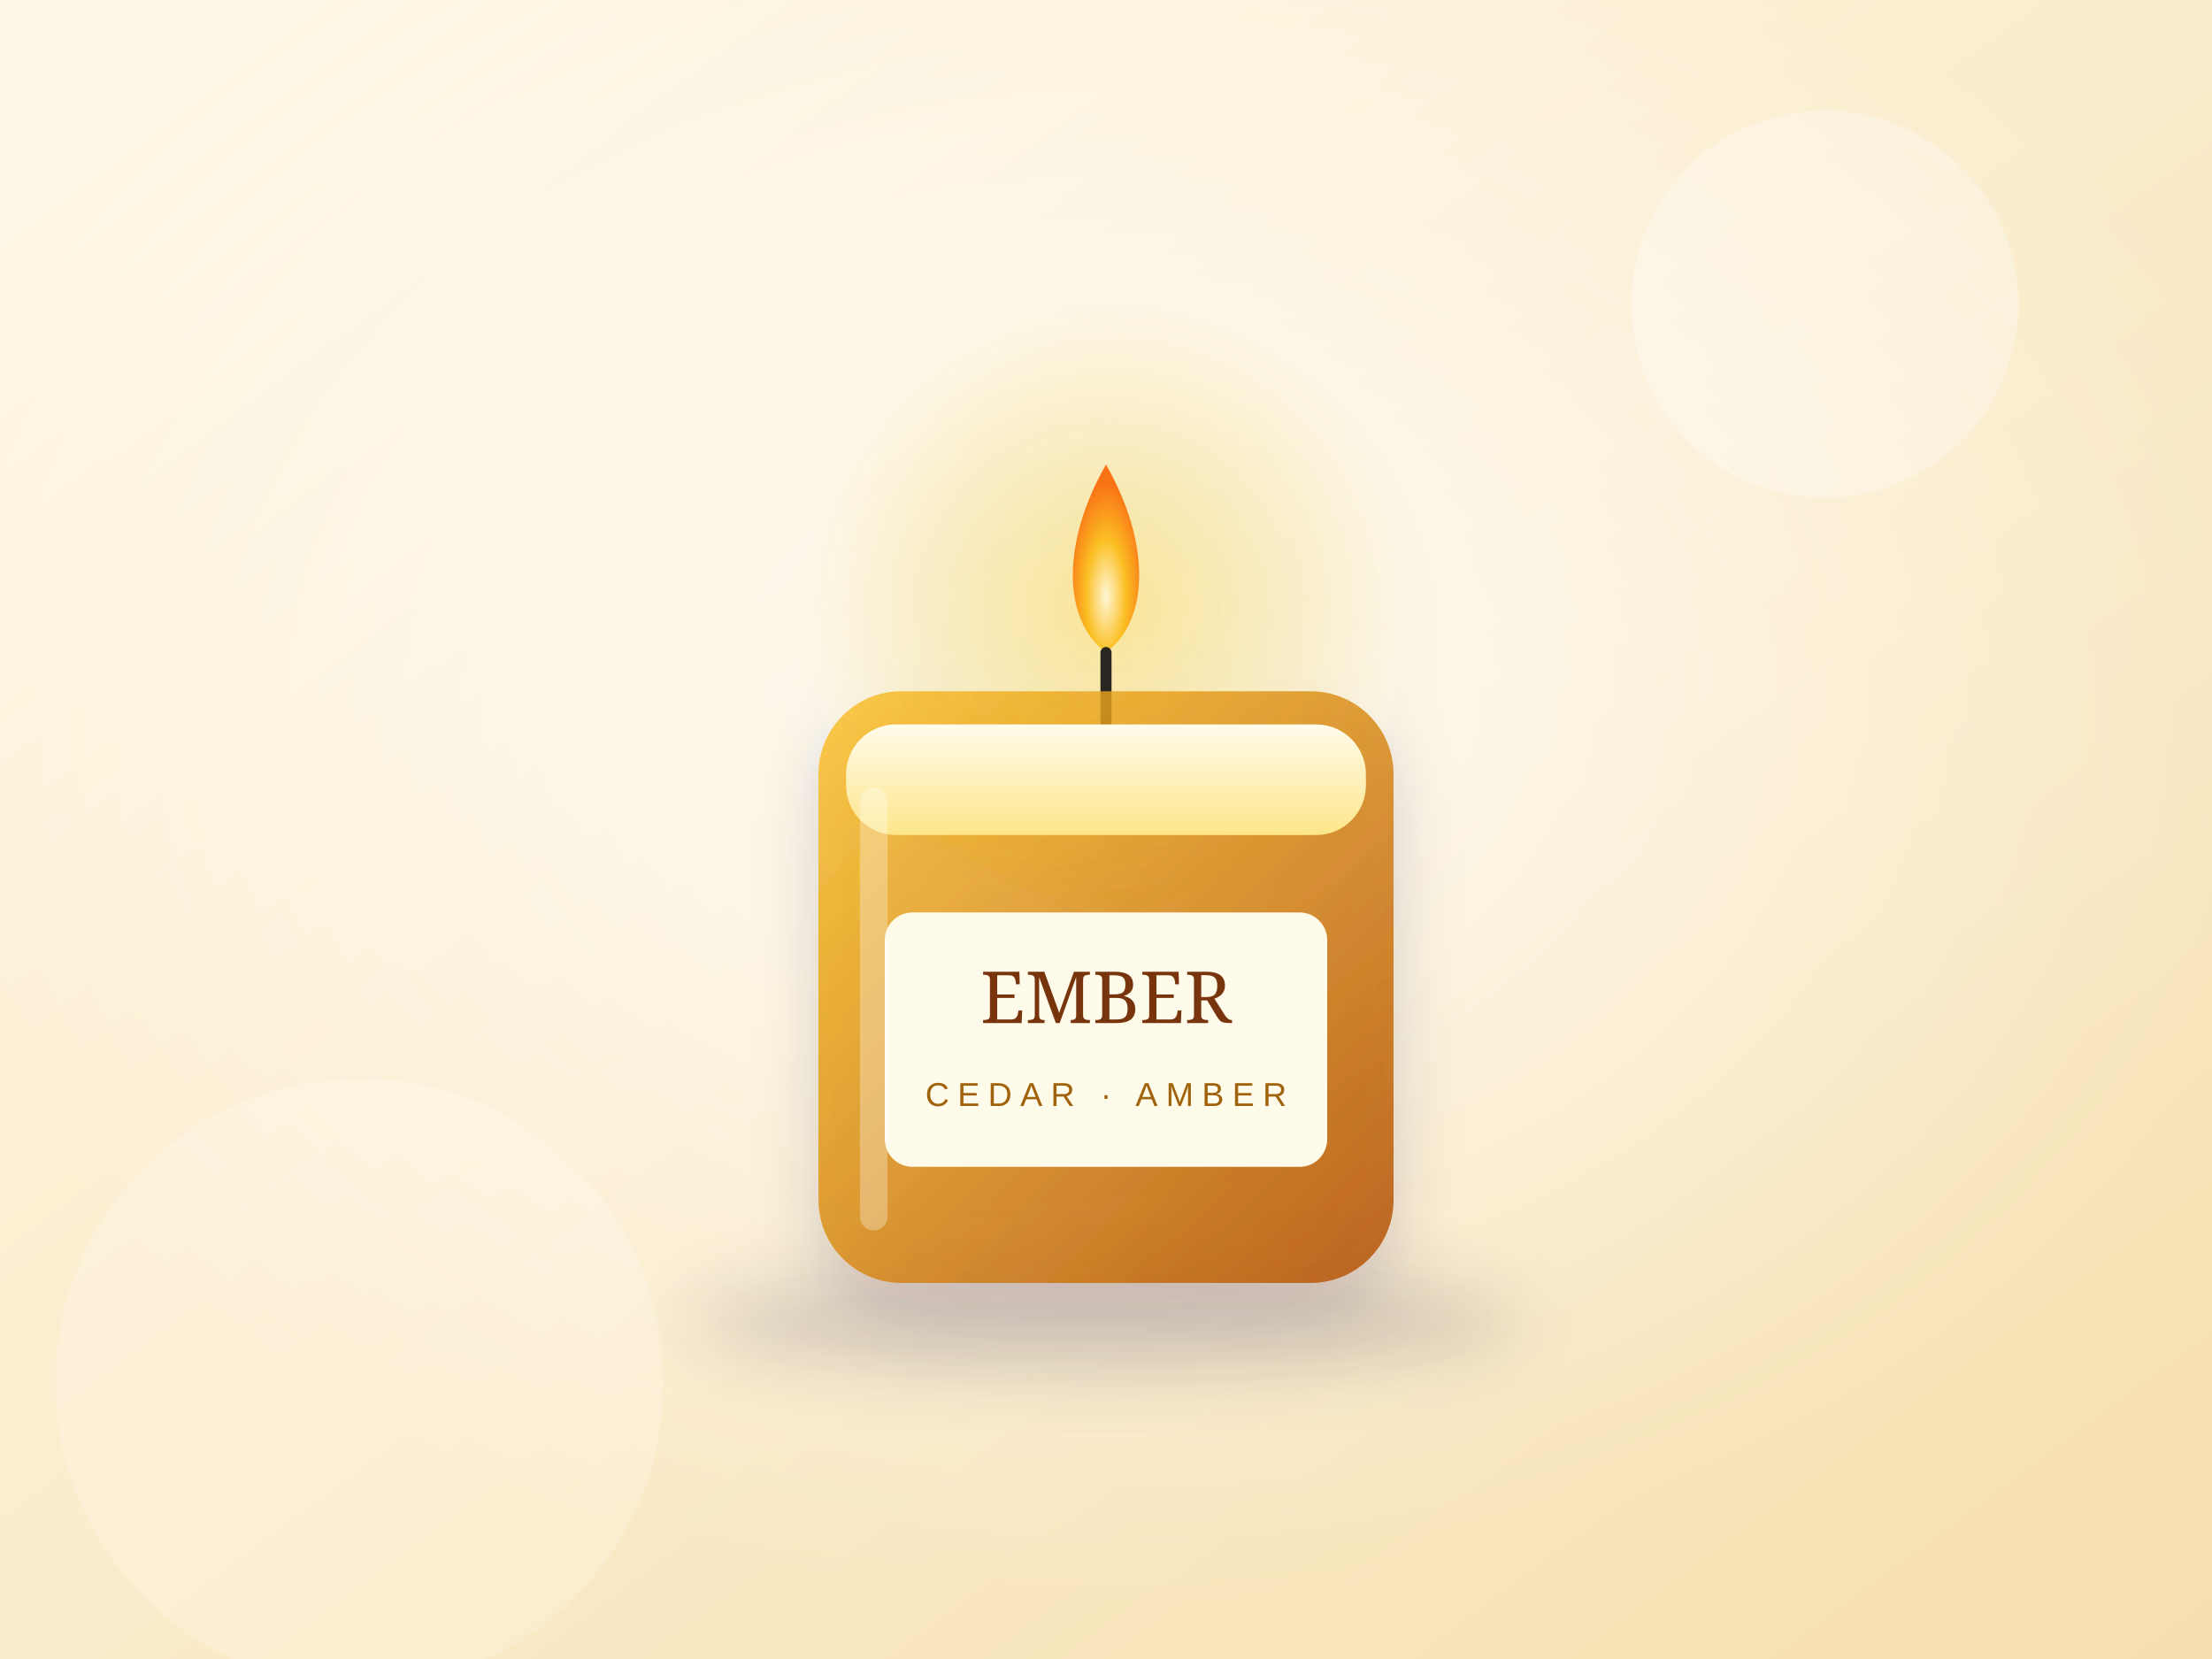
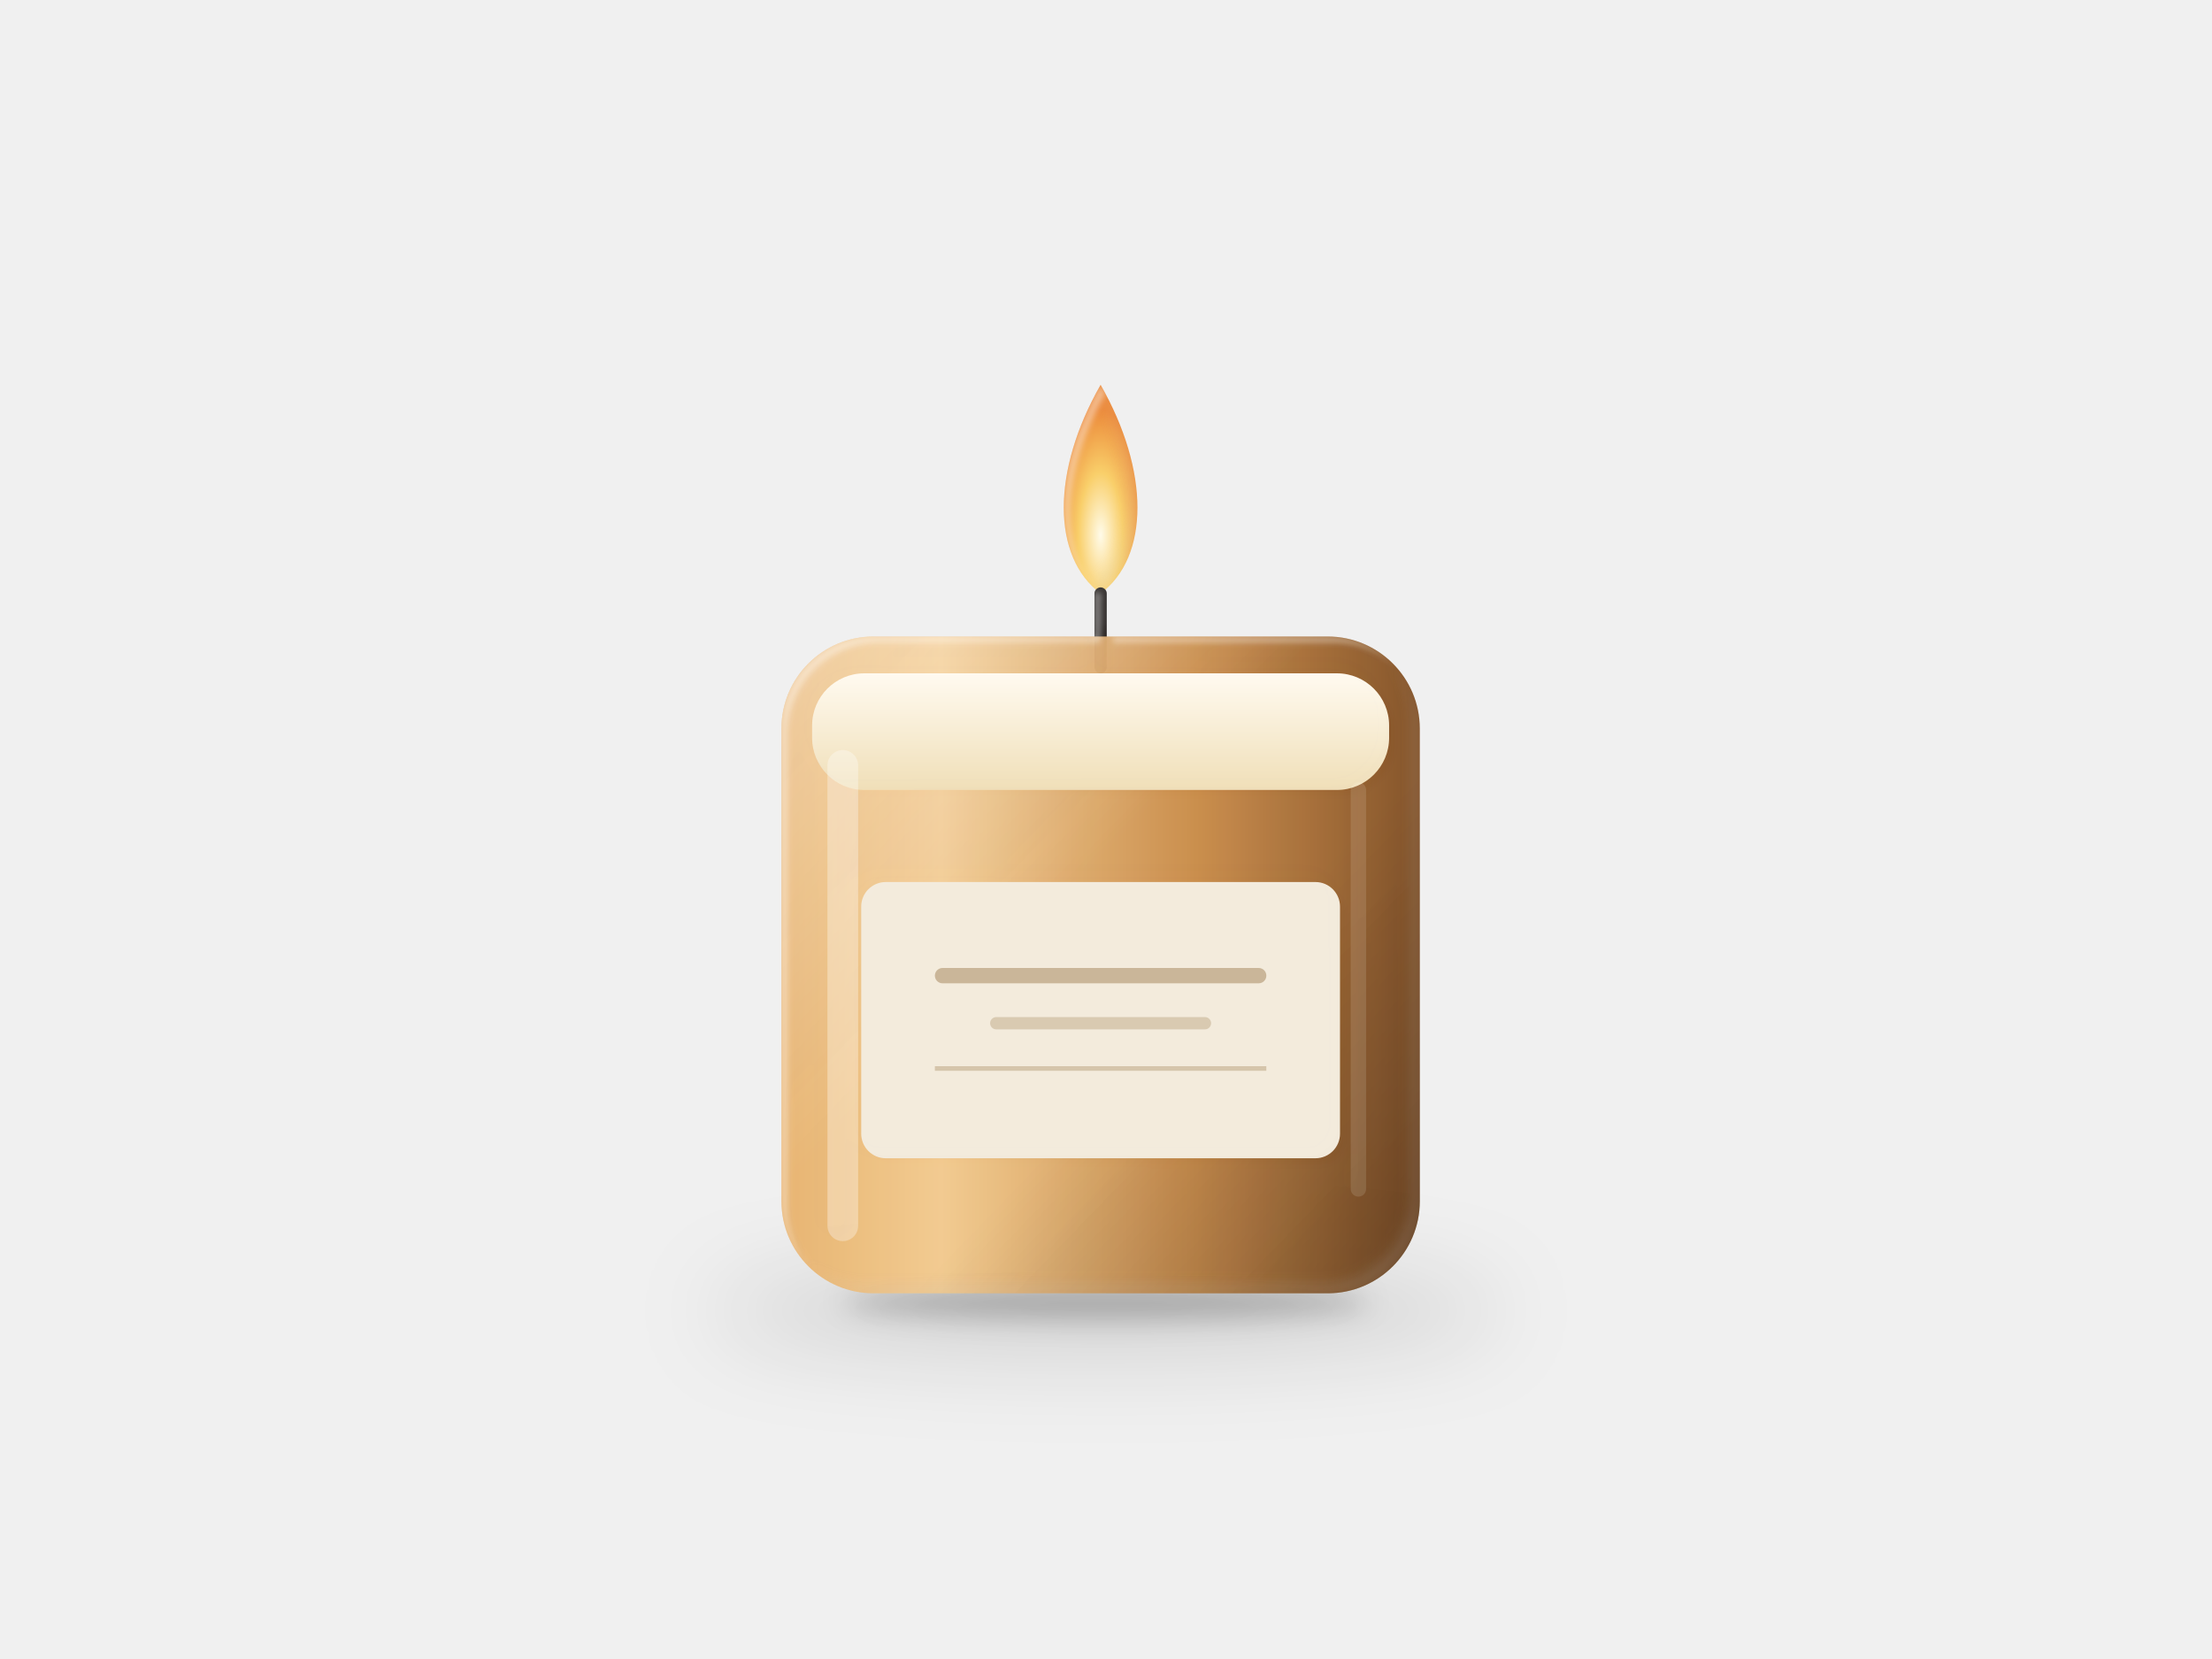
<svg xmlns="http://www.w3.org/2000/svg" viewBox="0 0 800 600" width="800" height="600">
  <defs>
-     <linearGradient id="bg" x1="0" y1="0" x2="1" y2="1">
-       <stop offset="0" stop-color="#fff8e8" />
-       <stop offset="1" stop-color="#f6dfae" />
+     <linearGradient id="key" x1="0" y1="0" x2="1" y2="1">
+       <stop offset="0" stop-color="#fff" stop-opacity=".34" />
+       <stop offset=".42" stop-color="#fff" stop-opacity="0" />
+       <stop offset=".6" stop-color="#000" stop-opacity="0" />
+       <stop offset="1" stop-color="#000" stop-opacity=".24" />
    </linearGradient>
-     <radialGradient id="spot" cx="0.5" cy="0.42" r="0.55">
-       <stop offset="0" stop-color="#fff" stop-opacity="0.75" />
-       <stop offset="1" stop-color="#fff" stop-opacity="0" />
-     </radialGradient>
-     <filter id="soft" x="-50%" y="-50%" width="200%" height="200%">
-       <feGaussianBlur stdDeviation="12" />
+     <linearGradient id="alu" x1="0" y1="0" x2="1" y2="1">
+       <stop offset="0" stop-color="#f2f2f4" />
+       <stop offset="0.35" stop-color="#d4d5d9" />
+       <stop offset="0.55" stop-color="#e9e9ec" />
+       <stop offset="1" stop-color="#a9abb1" />
+     </linearGradient>
+     <filter id="studio" filterUnits="userSpaceOnUse" x="60" y="40" width="680" height="520" color-interpolation-filters="sRGB">
+       <feOffset in="SourceAlpha" dx="2" dy="2" result="a" />
+       <feComposite in="SourceAlpha" in2="a" operator="out" result="b" />
+       <feGaussianBlur in="b" stdDeviation="0.9" result="c" />
+       <feComposite in="c" in2="SourceAlpha" operator="in" result="d" />
+       <feFlood flood-color="#fff" flood-opacity=".42" />
+       <feComposite in2="d" operator="in" result="spec" />
+       <feOffset in="SourceAlpha" dx="-2.5" dy="-2.5" result="e" />
+       <feComposite in="SourceAlpha" in2="e" operator="out" result="f" />
+       <feGaussianBlur in="f" stdDeviation="2" result="g" />
+       <feComposite in="g" in2="SourceAlpha" operator="in" result="h" />
+       <feFlood flood-color="#cdd3dd" flood-opacity=".2" />
+       <feComposite in2="h" operator="in" result="rim" />
+       <feMerge>
+         <feMergeNode in="SourceGraphic" />
+         <feMergeNode in="spec" />
+         <feMergeNode in="rim" />
+       </feMerge>
    </filter>
-     <filter id="lift" x="-20%" y="-20%" width="140%" height="140%">
-       <feDropShadow dx="0" dy="10" stdDeviation="12" flood-color="#1e1b4b" flood-opacity="0.18" />
+     <filter id="contact" x="-15%" y="-300%" width="130%" height="700%">
+       <feGaussianBlur stdDeviation="5" />
    </filter>
-     <linearGradient id="jar" x1="0" y1="0" x2="1" y2="1">
-       <stop offset="0" stop-color="#fbbf24cc" />
-       <stop offset="1" stop-color="#b45309dd" />
+     <filter id="ambient" x="-30%" y="-300%" width="160%" height="700%">
+       <feGaussianBlur stdDeviation="16" />
+     </filter>
+     <linearGradient id="jar" x1="0" y1="0" x2="1" y2="0">
+       <stop offset="0" stop-color="#e7b06a" />
+       <stop offset="0.25" stop-color="#f2c88a" />
+       <stop offset="0.65" stop-color="#c88843" />
+       <stop offset="1" stop-color="#7d4a1d" />
    </linearGradient>
    <linearGradient id="wax" x1="0" y1="0" x2="0" y2="1">
-       <stop offset="0" stop-color="#fffbeb" />
-       <stop offset="1" stop-color="#fde68a" />
+       <stop offset="0" stop-color="#fffaf0" />
+       <stop offset="1" stop-color="#f0dfb8" />
    </linearGradient>
-     <radialGradient id="flame" cx="0.5" cy="0.7" r="0.6">
-       <stop offset="0" stop-color="#fff7d6" />
-       <stop offset="0.5" stop-color="#fbbf24" />
-       <stop offset="1" stop-color="#f97316" />
-     </radialGradient>
-     <radialGradient id="glow" cx="0.5" cy="0.5" r="0.5">
-       <stop offset="0" stop-color="#fde68a" stop-opacity="0.8" />
-       <stop offset="1" stop-color="#fde68a" stop-opacity="0" />
+     <radialGradient id="flame" cx="0.5" cy="0.72" r="0.6">
+       <stop offset="0" stop-color="#fffbe9" />
+       <stop offset="0.5" stop-color="#f9cf6a" />
+       <stop offset="1" stop-color="#ec8a3a" />
    </radialGradient>
  </defs>
-   <rect width="800" height="600" fill="url(#bg)" />
-   <rect width="800" height="600" fill="url(#spot)" />
-   <circle cx="660" cy="110" r="70" fill="#fff" opacity="0.28" />
-   <circle cx="130" cy="500" r="110" fill="#fff" opacity="0.18" />
-   <ellipse cx="400" cy="478" rx="150" ry="20" fill="#1e1b4b" opacity="0.16" filter="url(#soft)" />
-   <g filter="url(#lift)">
-     <circle cx="400" cy="220" r="110" fill="url(#glow)" />
-     <path d="M400 168 C384 196 384 224 400 236 C416 224 416 196 400 168 Z" fill="url(#flame)" />
-     <path d="M400 236 v26" stroke="#292524" stroke-width="4" stroke-linecap="round" />
-     <rect x="296" y="250" width="208" height="214" rx="30" fill="url(#jar)" />
-     <rect x="306" y="262" width="188" height="40" rx="18" fill="url(#wax)" />
-     <rect x="320" y="330" width="160" height="92" rx="10" fill="#fffbeb" />
-     <text x="400" y="370" text-anchor="middle" font-family="Georgia, serif" font-size="26" fill="#78350f">EMBER</text>
-     <text x="400" y="400" text-anchor="middle" font-family="Arial, sans-serif" font-size="12" letter-spacing="3" fill="#a16207">CEDAR · AMBER</text>
-     <path d="M316 290 v150" stroke="#fff" stroke-opacity="0.3" stroke-width="10" stroke-linecap="round" />
+   <ellipse cx="400" cy="474" rx="143.77" ry="16" fill="#000" opacity=".13" filter="url(#ambient)" />
+   <ellipse cx="400" cy="471" rx="95.08" ry="6" fill="#000" opacity=".24" filter="url(#contact)" />
+   <g transform="translate(-45.95 -47.3) scale(1.11)">
+     <g filter="url(#studio)">
+       <path d="M400 168 C384 196 384 224 400 236 C416 224 416 196 400 168 Z" fill="url(#flame)" />
+       <path d="M400 236 v24" stroke="#2a2522" stroke-width="4" stroke-linecap="round" />
+       <rect x="296" y="250" width="208" height="214" rx="30" fill="url(#jar)" opacity=".96" />
+       <rect x="296" y="250" width="208" height="214" rx="30" fill="url(#key)" />
+       <rect x="306" y="262" width="188" height="38" rx="17" fill="url(#wax)" />
+       <rect x="322" y="330" width="156" height="90" rx="8" fill="#f3ebdc" />
+       <rect x="346" y="358" width="108" height="5" rx="2.5" fill="#a88b62" opacity=".55" />
+       <rect x="364" y="374" width="72" height="4" rx="2" fill="#a88b62" opacity=".35" />
+       <rect x="346" y="390" width="108" height="1.5" fill="#a88b62" opacity=".4" />
+       <path d="M316 292 v150" stroke="#fff" stroke-opacity=".32" stroke-width="10" stroke-linecap="round" />
+       <path d="M484 300 v130" stroke="#fff" stroke-opacity=".12" stroke-width="5" stroke-linecap="round" />
+     </g>
  </g>
</svg>
